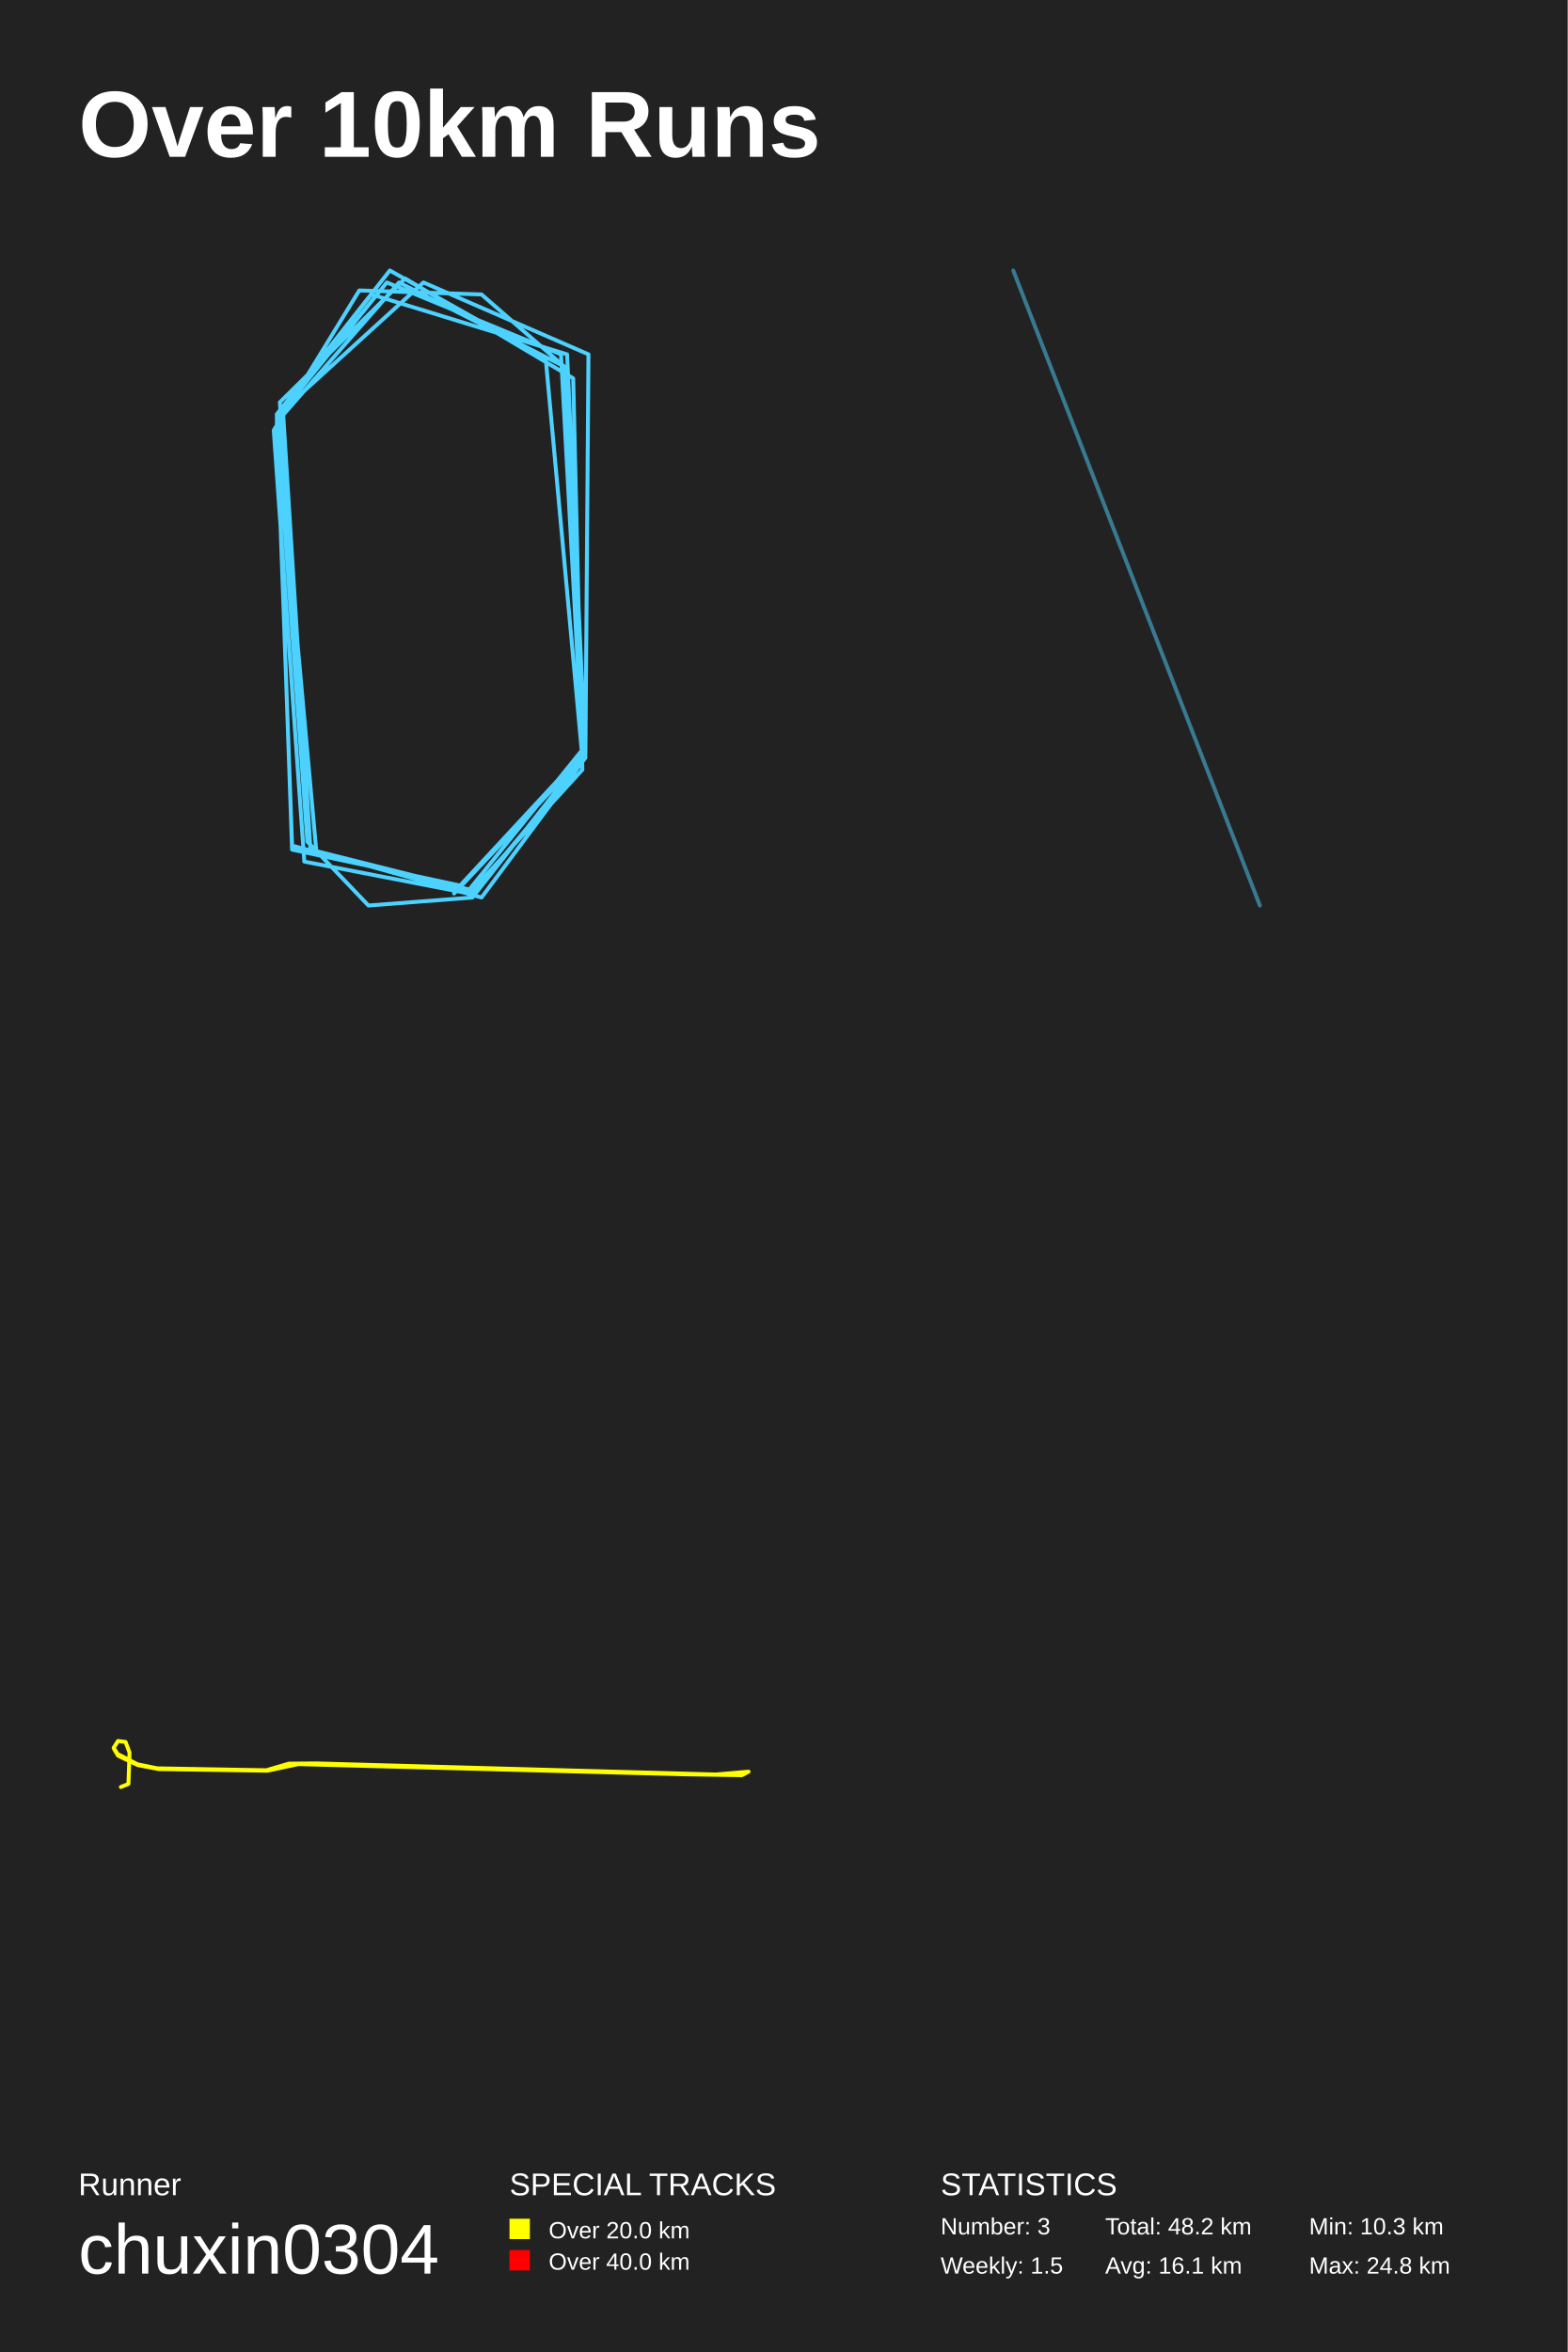
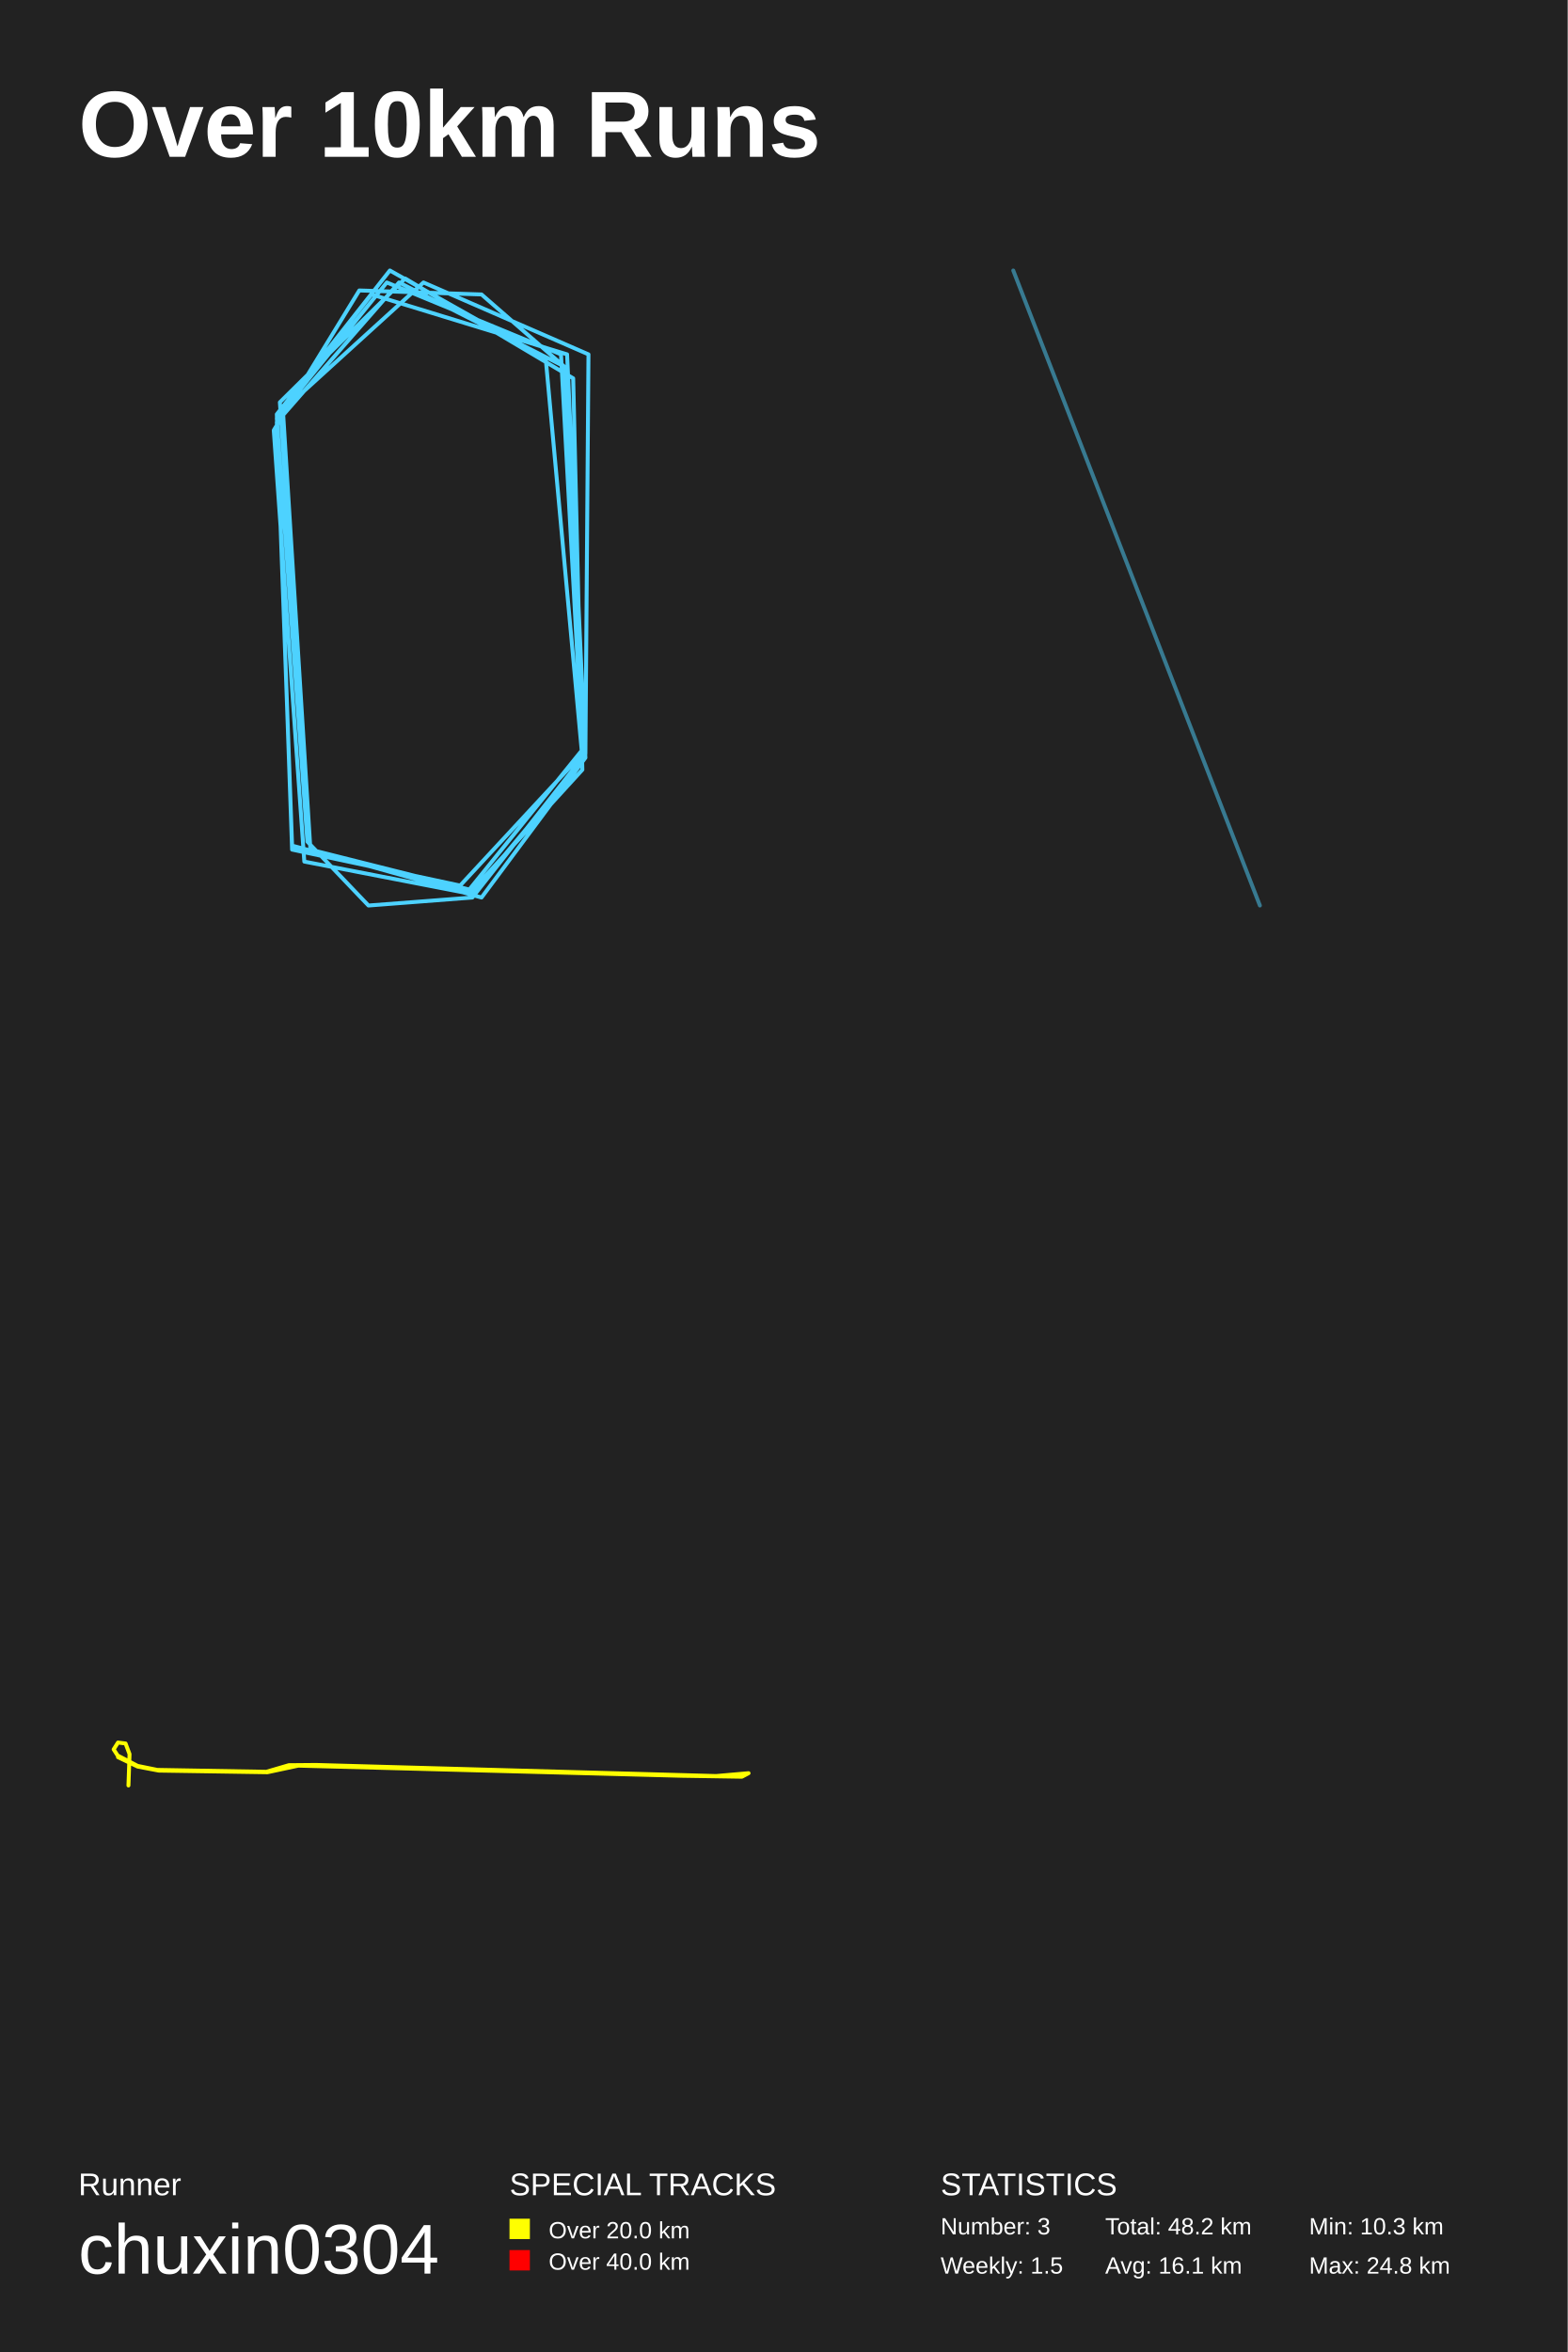
<svg xmlns="http://www.w3.org/2000/svg" baseProfile="full" height="300mm" version="1.1" viewBox="0,0,200,300" width="200mm">
  <defs />
  <rect fill="#222222" height="300" width="200" x="0" y="0" />
  <text fill="#FFFFFF" style="font-size:12px; font-family:Arial; font-weight:bold;" x="10" y="20">Over 10km Runs</text>
  <text fill="#FFFFFF" style="font-size:4px; font-family:Arial" x="10" y="280">Runner</text>
  <text fill="#FFFFFF" style="font-size:9px; font-family:Arial" x="10" y="290">chuxin0304</text>
  <text fill="#FFFFFF" style="font-size:4px; font-family:Arial" x="65" y="280">SPECIAL TRACKS</text>
  <rect fill="yellow" height="2.6" width="2.6" x="65" y="283" />
  <text fill="#FFFFFF" style="font-size:3px; font-family:Arial" x="70" y="285.5">Over 20.0 km</text>
  <rect fill="red" height="2.6" width="2.6" x="65" y="287" />
  <text fill="#FFFFFF" style="font-size:3px; font-family:Arial" x="70" y="289.5">Over 40.0 km</text>
  <text fill="#FFFFFF" style="font-size:4px; font-family:Arial" x="120" y="280">STATISTICS</text>
  <text fill="#FFFFFF" style="font-size:3px; font-family:Arial" x="120" y="285">Number: 3</text>
  <text fill="#FFFFFF" style="font-size:3px; font-family:Arial" x="120" y="290">Weekly: 1.5</text>
  <text fill="#FFFFFF" style="font-size:3px; font-family:Arial" x="141" y="285">Total: 48.2 km</text>
  <text fill="#FFFFFF" style="font-size:3px; font-family:Arial" x="141" y="290">Avg: 16.1 km</text>
  <text fill="#FFFFFF" style="font-size:3px; font-family:Arial" x="167" y="285">Min: 10.3 km</text>
  <text fill="#FFFFFF" style="font-size:3px; font-family:Arial" x="167" y="290">Max: 24.8 km</text>
-   <polyline fill="none" opacity="1" points="57.924,113.972 74.296,96.651 69.618,45.708 49.738,34.5 35.314,52.84 37.264,108.368 58.703,112.953 74.296,96.142 71.957,46.727 50.907,36.028 35.314,53.859 37.264,107.859 60.262,113.972 74.296,97.161 71.957,46.727 61.432,37.557 45.839,37.047 34.925,54.878 38.823,109.896 59.873,113.972 74.296,98.179 73.126,48.255 51.687,35.519 35.704,51.311 39.602,108.368 59.873,113.462 74.296,95.632 71.567,45.198 49.348,36.028 35.314,53.349 39.213,107.349 47.009,115.5 60.262,114.481 74.686,96.142 75.075,45.198 54.025,36.028 36.094,52.33 39.602,108.368 61.432,114.481 74.686,96.651 72.347,45.198 47.399,37.557 35.314,52.84 40.382,108.877" stroke="#4DD2FF" stroke-dasharray="none" stroke-linecap="round" stroke-linejoin="round" stroke-width="0.5" />
-   <polyline fill="none" opacity="0.5" points="160.732,115.5 129.268,34.5 160.732,115.5 129.268,34.5 160.732,115.5 129.268,34.5 160.732,115.5 129.268,34.5 160.732,115.5 129.268,34.5 160.732,115.5 129.268,34.5 160.732,115.5 129.268,34.5 160.732,115.5 129.268,34.5 160.732,115.5 129.268,34.5 160.732,115.5 129.268,34.5 160.732,115.5 129.268,34.5 160.732,115.5 129.268,34.5 160.732,115.5 129.268,34.5 160.732,115.5 129.268,34.5 160.732,115.5 129.268,34.5 160.732,115.5 129.268,34.5 160.732,115.5 129.268,34.5 160.732,115.5 129.268,34.5 160.732,115.5 129.268,34.5 160.732,115.5 129.268,34.5 160.732,115.5 129.268,34.5 160.732,115.5 129.268,34.5 160.732,115.5 129.268,34.5 160.732,115.5 129.268,34.5 160.732,115.5 129.268,34.5 160.732,115.5 129.268,34.5 160.732,115.5 129.268,34.5 160.732,115.5 129.268,34.5 160.732,115.5 129.268,34.5 160.732,115.5 129.268,34.5 160.732,115.5 129.268,34.5 160.732,115.5 129.268,34.5 160.732,115.5 129.268,34.5 160.732,115.5 129.268,34.5 160.732,115.5 129.268,34.5 160.732,115.5 129.268,34.5 160.732,115.5 129.268,34.5 160.732,115.5 129.268,34.5 160.732,115.5 129.268,34.5 160.732,115.5 129.268,34.5 160.732,115.5 129.268,34.5 160.732,115.5 129.268,34.5 160.732,115.5 129.268,34.5 160.732,115.5 129.268,34.5 160.732,115.5 129.268,34.5 160.732,115.5 129.268,34.5 160.732,115.5 129.268,34.5 160.732,115.5 129.268,34.5 160.732,115.5 129.268,34.5 160.732,115.5 129.268,34.5 160.732,115.5 129.268,34.5" stroke="#4DD2FF" stroke-dasharray="1,0.5" stroke-linecap="round" stroke-linejoin="round" stroke-width="0.5" />
-   <polyline fill="none" opacity="1" points="14.569,223.12 15.052,223.932 17.561,225.135 20.254,225.647 34.111,225.857 38.047,225.015 86.96,226.308 94.648,226.429 95.5,225.978 91.357,226.339 40.326,224.925 36.85,224.955 33.973,225.797 20.07,225.556 17.561,225.045 15.006,223.722 14.5,222.94 15.052,222.067 16.019,222.188 16.526,223.541 16.387,227.542 15.421,227.933" stroke="yellow" stroke-dasharray="none" stroke-linecap="round" stroke-linejoin="round" stroke-width="0.5" />
+   <polyline fill="none" opacity="1" points="74.296,96.651 69.618,45.708 49.738,34.5 35.314,52.84 37.264,108.368 58.703,112.953 74.296,96.142 71.957,46.727 50.907,36.028 35.314,53.859 37.264,107.859 60.262,113.972 74.296,97.161 71.957,46.727 61.432,37.557 45.839,37.047 34.925,54.878 38.823,109.896 59.873,113.972 74.296,98.179 73.126,48.255 51.687,35.519 35.704,51.311 39.602,108.368 59.873,113.462 74.296,95.632 71.567,45.198 49.348,36.028 35.314,53.349 39.213,107.349 47.009,115.5 60.262,114.481 74.686,96.142 75.075,45.198 54.025,36.028 36.094,52.33 39.602,108.368 61.432,114.481 74.686,96.651 72.347,45.198 47.399,37.557 35.314,52.84" stroke="#4DD2FF" stroke-dasharray="none" stroke-linecap="round" stroke-linejoin="round" stroke-width="0.5" />
+   <polyline fill="none" opacity="0.5" points="129.268,34.5 160.732,115.5 129.268,34.5 160.732,115.5 129.268,34.5 160.732,115.5 129.268,34.5 160.732,115.5 129.268,34.5 160.732,115.5 129.268,34.5 160.732,115.5 129.268,34.5 160.732,115.5 129.268,34.5 160.732,115.5 129.268,34.5 160.732,115.5 129.268,34.5 160.732,115.5 129.268,34.5 160.732,115.5 129.268,34.5 160.732,115.5 129.268,34.5 160.732,115.5 129.268,34.5 160.732,115.5 129.268,34.5 160.732,115.5 129.268,34.5 160.732,115.5 129.268,34.5 160.732,115.5 129.268,34.5 160.732,115.5 129.268,34.5 160.732,115.5 129.268,34.5 160.732,115.5 129.268,34.5 160.732,115.5 129.268,34.5 160.732,115.5 129.268,34.5 160.732,115.5 129.268,34.5 160.732,115.5 129.268,34.5 160.732,115.5 129.268,34.5 160.732,115.5 129.268,34.5 160.732,115.5 129.268,34.5 160.732,115.5 129.268,34.5 160.732,115.5 129.268,34.5 160.732,115.5 129.268,34.5 160.732,115.5 129.268,34.5 160.732,115.5 129.268,34.5 160.732,115.5 129.268,34.5 160.732,115.5 129.268,34.5 160.732,115.5 129.268,34.5 160.732,115.5 129.268,34.5 160.732,115.5 129.268,34.5 160.732,115.5 129.268,34.5 160.732,115.5 129.268,34.5 160.732,115.5 129.268,34.5 160.732,115.5 129.268,34.5 160.732,115.5 129.268,34.5 160.732,115.5 129.268,34.5 160.732,115.5 129.268,34.5 160.732,115.5 129.268,34.5 160.732,115.5 129.268,34.5 160.732,115.5 129.268,34.5 160.732,115.5 129.268,34.5 160.732,115.5 129.268,34.5 160.732,115.5" stroke="#4DD2FF" stroke-dasharray="1,0.5" stroke-linecap="round" stroke-linejoin="round" stroke-width="0.5" />
+   <polyline fill="none" opacity="1" points="15.052,224.128 17.561,225.331 20.254,225.842 34.111,226.053 38.047,225.211 86.96,226.504 94.648,226.624 95.5,226.173 91.357,226.534 40.326,225.12 36.85,225.15 33.973,225.993 20.07,225.752 17.561,225.241 15.006,223.917 14.5,223.135 15.052,222.263 16.019,222.383 16.526,223.737 16.387,227.737" stroke="yellow" stroke-dasharray="none" stroke-linecap="round" stroke-linejoin="round" stroke-width="0.5" />
</svg>
